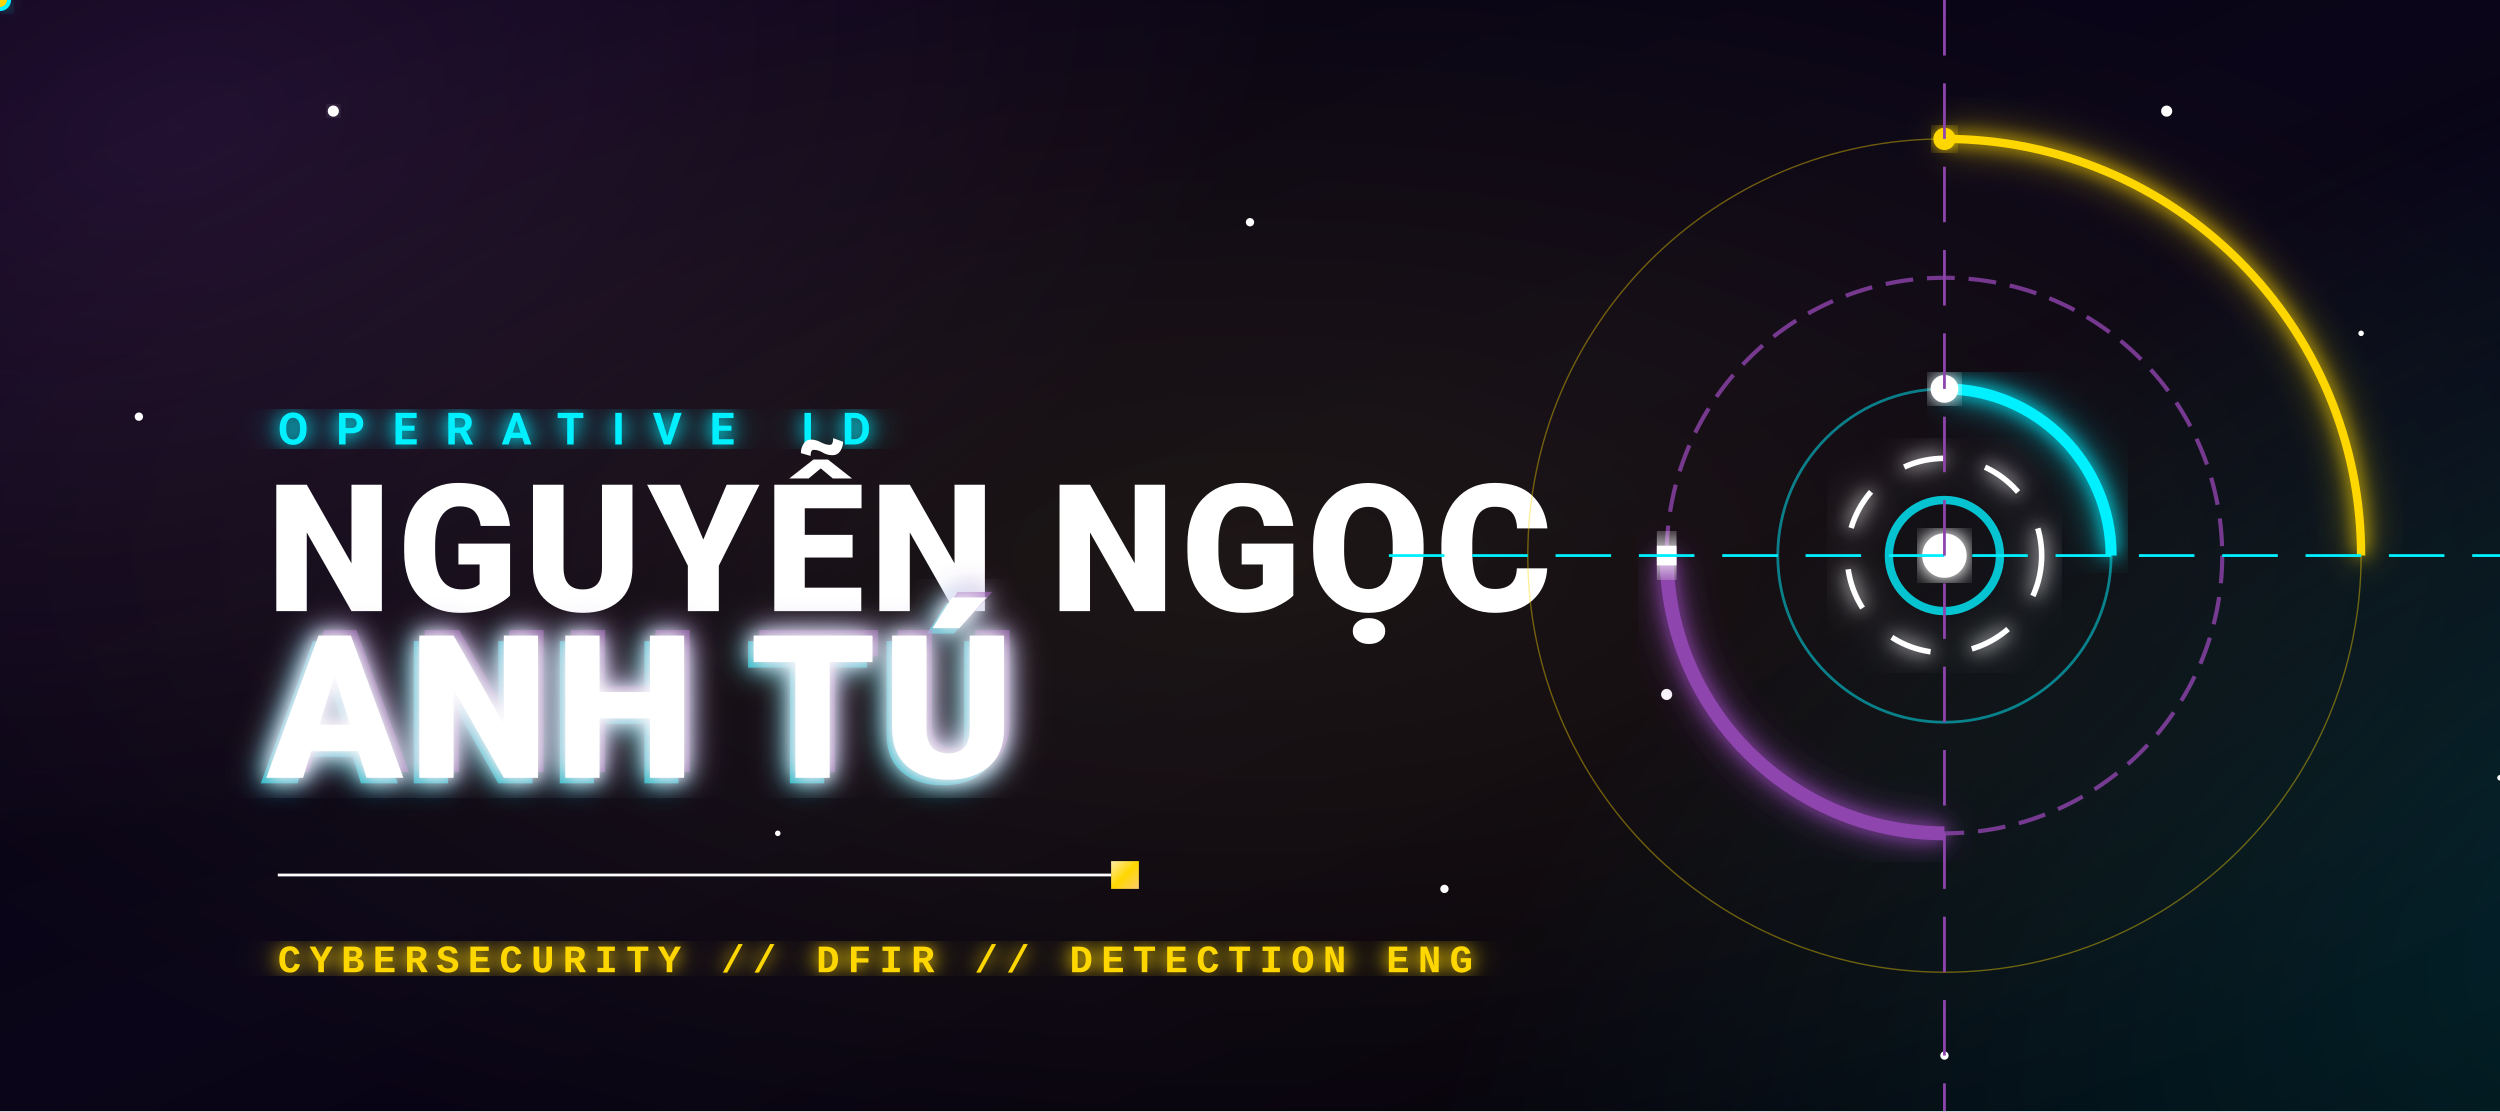
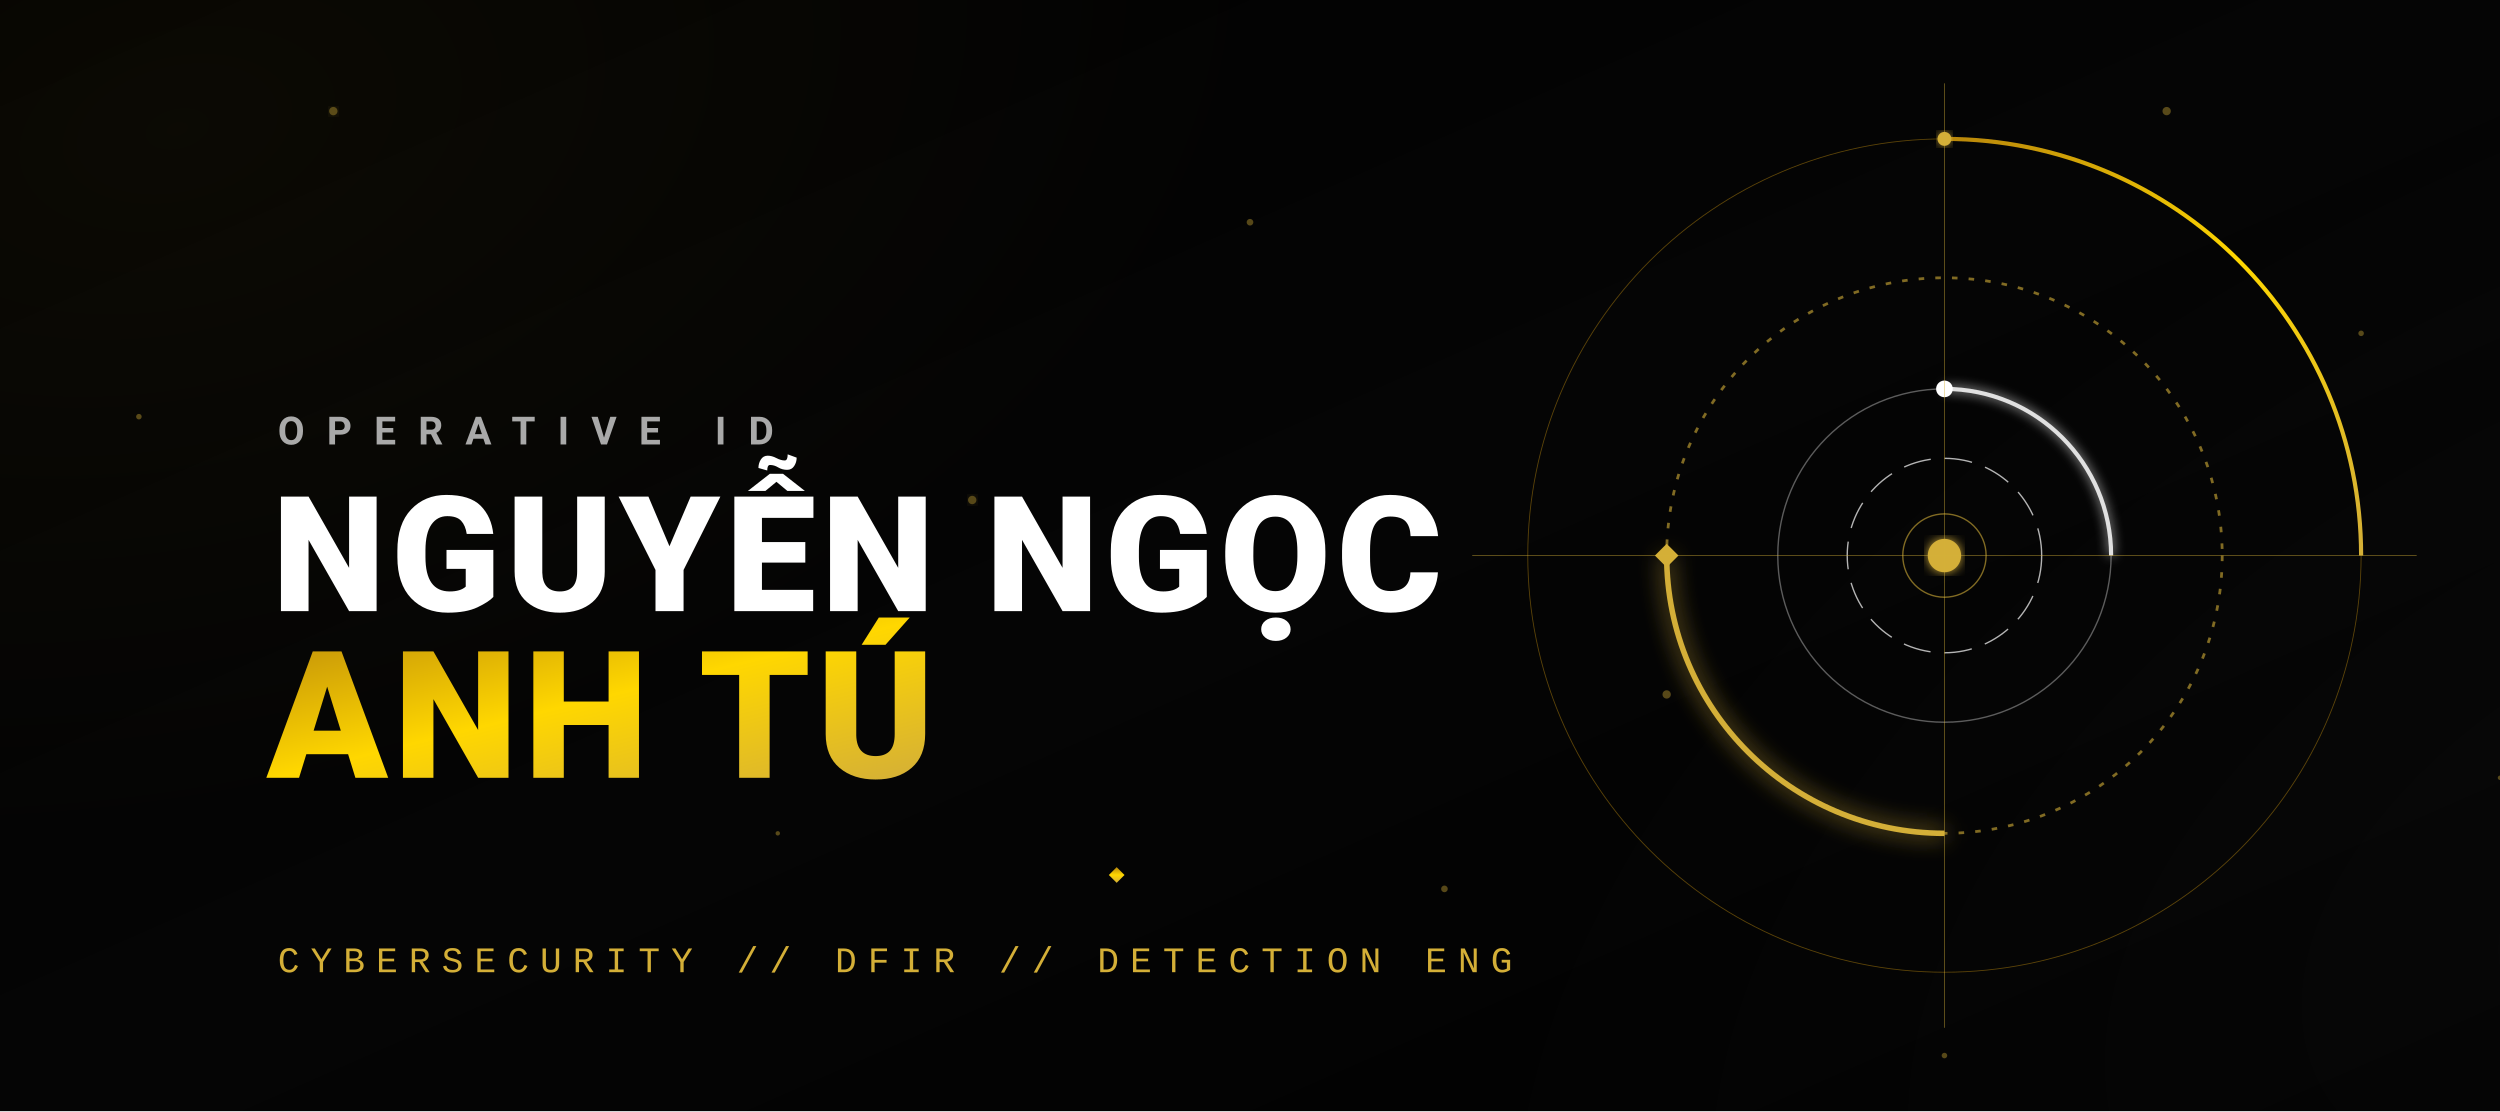
<svg xmlns="http://www.w3.org/2000/svg" viewBox="0 0 900 400">
  <defs>
    <linearGradient id="bg" x1="0%" y1="0%" x2="100%" y2="100%">
-       <stop offset="0%" stop-color="#050110" />
-       <stop offset="50%" stop-color="#0a0518" />
-       <stop offset="100%" stop-color="#020005" />
+       <stop offset="0%" stop-color="#000000" />
+       <stop offset="50%" stop-color="#050505" />
+       <stop offset="100%" stop-color="#000000" />
    </linearGradient>
    <radialGradient id="nebula1" cx="30%" cy="30%" r="50%">
-       <stop offset="0%" stop-color="#8e44ad" stop-opacity="0.2" />
-       <stop offset="100%" stop-color="#8e44ad" stop-opacity="0" />
+       <stop offset="0%" stop-color="#d4af37" stop-opacity="0.05" />
+       <stop offset="100%" stop-color="#d4af37" stop-opacity="0" />
    </radialGradient>
    <radialGradient id="nebula2" cx="70%" cy="70%" r="50%">
-       <stop offset="0%" stop-color="#00f0ff" stop-opacity="0.15" />
-       <stop offset="100%" stop-color="#00f0ff" stop-opacity="0" />
-     </radialGradient>
-     <radialGradient id="nebula3" cx="50%" cy="50%" r="60%">
-       <stop offset="0%" stop-color="#ffd700" stop-opacity="0.08" />
-       <stop offset="100%" stop-color="#ffd700" stop-opacity="0" />
+       <stop offset="0%" stop-color="#e0e0e0" stop-opacity="0.03" />
+       <stop offset="100%" stop-color="#e0e0e0" stop-opacity="0" />
    </radialGradient>
    <linearGradient id="gold" x1="0%" y1="0%" x2="100%" y2="100%">
-       <stop offset="0%" stop-color="#ffeaa7" />
+       <stop offset="0%" stop-color="#b8860b" />
      <stop offset="50%" stop-color="#ffd700" />
-       <stop offset="100%" stop-color="#fdcb6e" />
+       <stop offset="100%" stop-color="#d4af37" />
    </linearGradient>
-     <linearGradient id="cyan" x1="0%" y1="0%" x2="100%" y2="0%">
-       <stop offset="0%" stop-color="#00f0ff" />
-       <stop offset="100%" stop-color="#0984e3" />
+     <linearGradient id="silver" x1="0%" y1="0%" x2="100%" y2="100%">
+       <stop offset="0%" stop-color="#a9a9a9" />
+       <stop offset="50%" stop-color="#ffffff" />
+       <stop offset="100%" stop-color="#e0e0e0" />
    </linearGradient>
-     <filter id="hyperGlow">
-       <feGaussianBlur stdDeviation="3" result="blur1" />
-       <feGaussianBlur stdDeviation="6" result="blur2" />
+     <filter id="softGlow">
+       <feGaussianBlur stdDeviation="2" result="blur1" />
      <feMerge>
-         <feMergeNode in="blur2" />
+         <feMergeNode in="blur1" />
+         <feMergeNode in="SourceGraphic" />
+       </feMerge>
+     </filter>
+     <filter id="goldGlow">
+       <feGaussianBlur stdDeviation="4" result="blur1" />
+       <feMerge>
        <feMergeNode in="blur1" />
        <feMergeNode in="SourceGraphic" />
      </feMerge>
    </filter>
  </defs>
  <style>
-     @keyframes fastRotate { 0% { transform: rotate(0deg); } 100% { transform: rotate(360deg); } }
-     @keyframes fastRotateRev { 0% { transform: rotate(360deg); } 100% { transform: rotate(0deg); } }
-     @keyframes pulseGlow { 0%, 100% { filter: drop-shadow(0 0 2px #ffd700); opacity: 0.7; } 50% { filter: drop-shadow(0 0 10px #ffd700); opacity: 1; } }
-     @keyframes shootingStar { 0% { transform: translateX(1000px) translateY(-500px); opacity: 1; } 5% { transform: translateX(-200px) translateY(500px); opacity: 0; } 100% { opacity: 0; } }
-     @keyframes shootingStar2 { 0%, 30% { opacity: 0; } 30.1% { transform: translateX(1200px) translateY(-100px); opacity: 1; } 35% { transform: translateX(-200px) translateY(600px); opacity: 0; } 100% { opacity: 0; } }
-     @keyframes shootingStar3 { 0%, 70% { opacity: 0; } 70.1% { transform: translateX(600px) translateY(-400px); opacity: 1; } 75% { transform: translateX(-400px) translateY(400px); opacity: 0; } 100% { opacity: 0; } }
+     @keyframes slowRotate { 0% { transform: rotate(0deg); } 100% { transform: rotate(360deg); } }
+     @keyframes slowRotateRev { 0% { transform: rotate(360deg); } 100% { transform: rotate(0deg); } }
+     @keyframes pulseGlow { 0%, 100% { filter: drop-shadow(0 0 2px #d4af37); opacity: 0.7; } 50% { filter: drop-shadow(0 0 8px #d4af37); opacity: 1; } }
+     @keyframes shimmerText { 0% { fill-opacity: 0.8; } 50% { fill-opacity: 1; text-shadow: 0 0 10px rgba(212,175,55,0.5); } 100% { fill-opacity: 0.8; } }
    
-     @keyframes flickerText { 0%, 100% { opacity: 1; text-shadow: 0 0 15px rgba(0, 240, 255, 0.8); } 50% { opacity: 0.8; text-shadow: 0 0 5px rgba(0, 240, 255, 0.4); } 90% { opacity: 0.9; } 92% { opacity: 0.4; } 94% { opacity: 1; } }
+     .rot1 { transform-origin: 700px 200px; animation: slowRotate 30s linear infinite; }
+     .rot2 { transform-origin: 700px 200px; animation: slowRotateRev 40s linear infinite; }
+     .rot3 { transform-origin: 700px 200px; animation: slowRotate 25s linear infinite; }
+     .rot4 { transform-origin: 700px 200px; animation: slowRotateRev 20s linear infinite; }
    
-     @keyframes flowLine { 0% { stroke-dashoffset: 200; } 100% { stroke-dashoffset: 0; } }
-     
-     .rot1 { transform-origin: 700px 200px; animation: fastRotate 15s linear infinite; }
-     .rot2 { transform-origin: 700px 200px; animation: fastRotateRev 20s linear infinite; }
-     .rot3 { transform-origin: 700px 200px; animation: fastRotate 8s linear infinite; }
-     .rot4 { transform-origin: 700px 200px; animation: fastRotateRev 5s linear infinite; }
-     
-     .comet1 { animation: shootingStar 12s linear infinite; }
-     .comet2 { animation: shootingStar2 15s linear infinite; }
-     .comet3 { animation: shootingStar3 18s linear infinite; }
-     
-     .energy-flow { stroke-dasharray: 20 10; animation: flowLine 2s linear infinite; }
-     .flicker { animation: flickerText 4s infinite; }
-     .node-pulse { animation: pulseGlow 2s infinite; }
-     
-     @keyframes glitchMove {
-       0% { transform: translate(0,0); }
-       20% { transform: translate(-2px,2px); }
-       40% { transform: translate(2px,-2px); }
-       60% { transform: translate(-2px,-2px); }
-       80% { transform: translate(2px,2px); }
-       100% { transform: translate(0,0); }
-     }
-     .glitch-cyan { animation: glitchMove 3s infinite alternate; fill: #00f0ff; opacity: 0.7; filter: drop-shadow(0 0 5px #00f0ff); }
-     .glitch-purple { animation: glitchMove 3s infinite alternate-reverse; fill: #8e44ad; opacity: 0.7; filter: drop-shadow(0 0 5px #8e44ad); }
+     .shimmer { animation: shimmerText 4s infinite; }
+     .node-pulse { animation: pulseGlow 3s infinite ease-in-out; }

    .font-sans { font-family: "Segoe UI", -apple-system, BlinkMacSystemFont, Roboto, "Helvetica Neue", Arial, sans-serif; }
    .font-mono { font-family: Consolas, "SFMono-Regular", Menlo, Monaco, "Liberation Mono", monospace; }
  </style>
  <rect width="900" height="400" fill="url(#bg)" />
  <ellipse cx="250" cy="100" rx="400" ry="250" fill="url(#nebula1)" transform="rotate(-15 250 100)" />
  <ellipse cx="750" cy="300" rx="500" ry="300" fill="url(#nebula2)" transform="rotate(-25 750 300)" />
-   <rect width="900" height="400" fill="url(#nebula3)" />
-   <g class="comet1">
-     <line x1="0" y1="0" x2="100" y2="-50" stroke="#ffffff" stroke-width="2" filter="url(#hyperGlow)" />
-     <circle cx="0" cy="0" r="3" fill="#ffffff" filter="url(#hyperGlow)" />
-   </g>
-   <g class="comet2">
-     <line x1="0" y1="0" x2="150" y2="-75" stroke="#00f0ff" stroke-width="3" filter="url(#hyperGlow)" />
-     <circle cx="0" cy="0" r="4" fill="#00f0ff" filter="url(#hyperGlow)" />
-   </g>
-   <g class="comet3">
-     <line x1="0" y1="0" x2="80" y2="-40" stroke="#ffd700" stroke-width="2" filter="url(#hyperGlow)" />
-     <circle cx="0" cy="0" r="2.5" fill="#ffd700" filter="url(#hyperGlow)" />
-   </g>
-   <g fill="#ffffff">
-     <circle cx="50" cy="150" r="1.5" />
-     <circle cx="120" cy="40" r="2" filter="url(#hyperGlow)" />
-     <circle cx="280" cy="300" r="1" />
-     <circle cx="450" cy="80" r="1.5" />
-     <circle cx="600" cy="250" r="2" />
+   <g fill="#d4af37" opacity="0.4">
+     <circle cx="50" cy="150" r="1" />
+     <circle cx="120" cy="40" r="1.5" filter="url(#softGlow)" />
+     <circle cx="280" cy="300" r="0.8" />
+     <circle cx="450" cy="80" r="1.2" />
+     <circle cx="600" cy="250" r="1.5" />
    <circle cx="850" cy="120" r="1" />
-     <circle cx="700" cy="380" r="1.5" />
-     <circle cx="350" cy="180" r="1.5" filter="url(#hyperGlow)" />
-     <circle cx="520" cy="320" r="1.5" />
-     <circle cx="780" cy="40" r="2" />
-     <circle cx="900" cy="280" r="1" />
+     <circle cx="700" cy="380" r="1" />
+     <circle cx="350" cy="180" r="1.5" filter="url(#softGlow)" />
+     <circle cx="520" cy="320" r="1.2" />
+     <circle cx="780" cy="40" r="1.5" />
+     <circle cx="900" cy="280" r="0.8" />
  </g>
  <g>
-     <text x="100" y="160" class="font-sans" font-weight="700" font-size="16" fill="#00f0ff" letter-spacing="10" filter="url(#hyperGlow)">
+     <text x="100" y="160" class="font-sans" font-weight="600" font-size="14" fill="#a9a9a9" letter-spacing="8">
      OPERATIVE ID
    </text>
-     <text x="96" y="220" class="font-sans" font-weight="900" font-size="64" fill="#ffffff" letter-spacing="2">
+     <text x="98" y="220" class="font-sans" font-weight="800" font-size="58" fill="#ffffff" letter-spacing="2">
      NGUYỄN NGỌC
    </text>
-     <g class="flicker">
-       <text x="94" y="282" class="font-sans glitch-cyan" font-weight="900" font-size="72" letter-spacing="2">ANH TÚ</text>
-       <text x="98" y="278" class="font-sans glitch-purple" font-weight="900" font-size="72" letter-spacing="2">ANH TÚ</text>
-       <text x="96" y="280" class="font-sans" font-weight="900" font-size="72" fill="#ffffff" letter-spacing="2" filter="url(#hyperGlow)">ANH TÚ</text>
-     </g>
+     <text x="96" y="280" class="font-sans shimmer" font-weight="900" font-size="64" fill="url(#gold)" letter-spacing="2">ANH TÚ</text>
  </g>
-   <line x1="100" y1="315" x2="400" y2="315" stroke="url(#gold)" stroke-width="3" filter="url(#hyperGlow)" />
-   <line x1="100" y1="315" x2="400" y2="315" stroke="#ffffff" stroke-width="1" />
-   <rect x="400" y="310" width="10" height="10" fill="url(#gold)" class="node-pulse" />
-   <text x="100" y="350" class="font-mono" font-weight="bold" font-size="14" fill="#ffd700" letter-spacing="3" filter="url(#hyperGlow)">
+   <line x1="100" y1="315" x2="400" y2="315" stroke="url(#gold)" stroke-width="1" filter="url(#softGlow)" />
+   <rect x="400" y="313" width="4" height="4" fill="url(#gold)" class="node-pulse" transform="rotate(45 402 315)" />
+   <text x="100" y="350" class="font-mono" font-weight="normal" font-size="13" fill="#d4af37" letter-spacing="4">
    CYBERSECURITY // DFIR // DETECTION ENG
  </text>
  <g>
-     <circle cx="700" cy="200" r="8" fill="#ffffff" filter="url(#hyperGlow)" />
-     <circle cx="700" cy="200" r="20" fill="none" stroke="#00f0ff" stroke-width="3" opacity="0.8" class="node-pulse" />
+     <circle cx="700" cy="200" r="6" fill="#d4af37" filter="url(#softGlow)" />
+     <circle cx="700" cy="200" r="15" fill="none" stroke="#d4af37" stroke-width="0.5" opacity="0.6" />
    <g class="rot1">
-       <circle cx="700" cy="200" r="60" fill="none" stroke="#00f0ff" stroke-width="1" opacity="0.5" />
-       <path d="M 700 140 A 60 60 0 0 1 760 200" fill="none" stroke="#00f0ff" stroke-width="4" filter="url(#hyperGlow)" />
-       <circle cx="700" cy="140" r="5" fill="#ffffff" filter="url(#hyperGlow)" />
+       <circle cx="700" cy="200" r="60" fill="none" stroke="#e0e0e0" stroke-width="0.5" opacity="0.4" />
+       <path d="M 700 140 A 60 60 0 0 1 760 200" fill="none" stroke="#e0e0e0" stroke-width="1.5" filter="url(#softGlow)" />
+       <circle cx="700" cy="140" r="3" fill="#ffffff" />
    </g>
    <g class="rot2">
-       <circle cx="700" cy="200" r="100" fill="none" stroke="#8e44ad" stroke-width="1.5" stroke-dasharray="10 5" opacity="0.8" />
-       <path d="M 600 200 A 100 100 0 0 0 700 300" fill="none" stroke="#8e44ad" stroke-width="5" filter="url(#hyperGlow)" />
-       <polygon points="600,195 605,200 600,205 595,200" fill="#ffffff" transform="rotate(45 600 200)" filter="url(#hyperGlow)" />
+       <circle cx="700" cy="200" r="100" fill="none" stroke="#d4af37" stroke-width="1" stroke-dasharray="2 4" opacity="0.6" />
+       <path d="M 600 200 A 100 100 0 0 0 700 300" fill="none" stroke="#d4af37" stroke-width="2" filter="url(#goldGlow)" />
+       <rect x="597" y="197" width="6" height="6" fill="#d4af37" transform="rotate(45 600 200)" />
    </g>
    <g class="rot3">
-       <circle cx="700" cy="200" r="150" fill="none" stroke="#ffd700" stroke-width="0.5" opacity="0.4" />
-       <path d="M 700 50 A 150 150 0 0 1 850 200" fill="none" stroke="#ffd700" stroke-width="3" filter="url(#hyperGlow)" />
-       <circle cx="700" cy="50" r="4" fill="#ffd700" filter="url(#hyperGlow)" />
+       <circle cx="700" cy="200" r="150" fill="none" stroke="#b8860b" stroke-width="0.3" opacity="0.5" />
+       <path d="M 700 50 A 150 150 0 0 1 850 200" fill="none" stroke="url(#gold)" stroke-width="1.5" />
+       <circle cx="700" cy="50" r="2.5" fill="#d4af37" filter="url(#softGlow)" />
    </g>
    <g class="rot4">
-       <circle cx="700" cy="200" r="35" fill="none" stroke="#ffffff" stroke-width="2" stroke-dasharray="15 15" filter="url(#hyperGlow)" />
+       <circle cx="700" cy="200" r="35" fill="none" stroke="#ffffff" stroke-width="0.5" stroke-dasharray="10 5" opacity="0.7" />
    </g>
-     <line x1="500" y1="200" x2="900" y2="200" stroke="#00f0ff" stroke-width="1" class="energy-flow" />
-     <line x1="700" y1="0" x2="700" y2="400" stroke="#8e44ad" stroke-width="1" class="energy-flow" />
+     <line x1="530" y1="200" x2="870" y2="200" stroke="#d4af37" stroke-width="0.3" opacity="0.5" />
+     <line x1="700" y1="30" x2="700" y2="370" stroke="#d4af37" stroke-width="0.3" opacity="0.5" />
  </g>
</svg>
